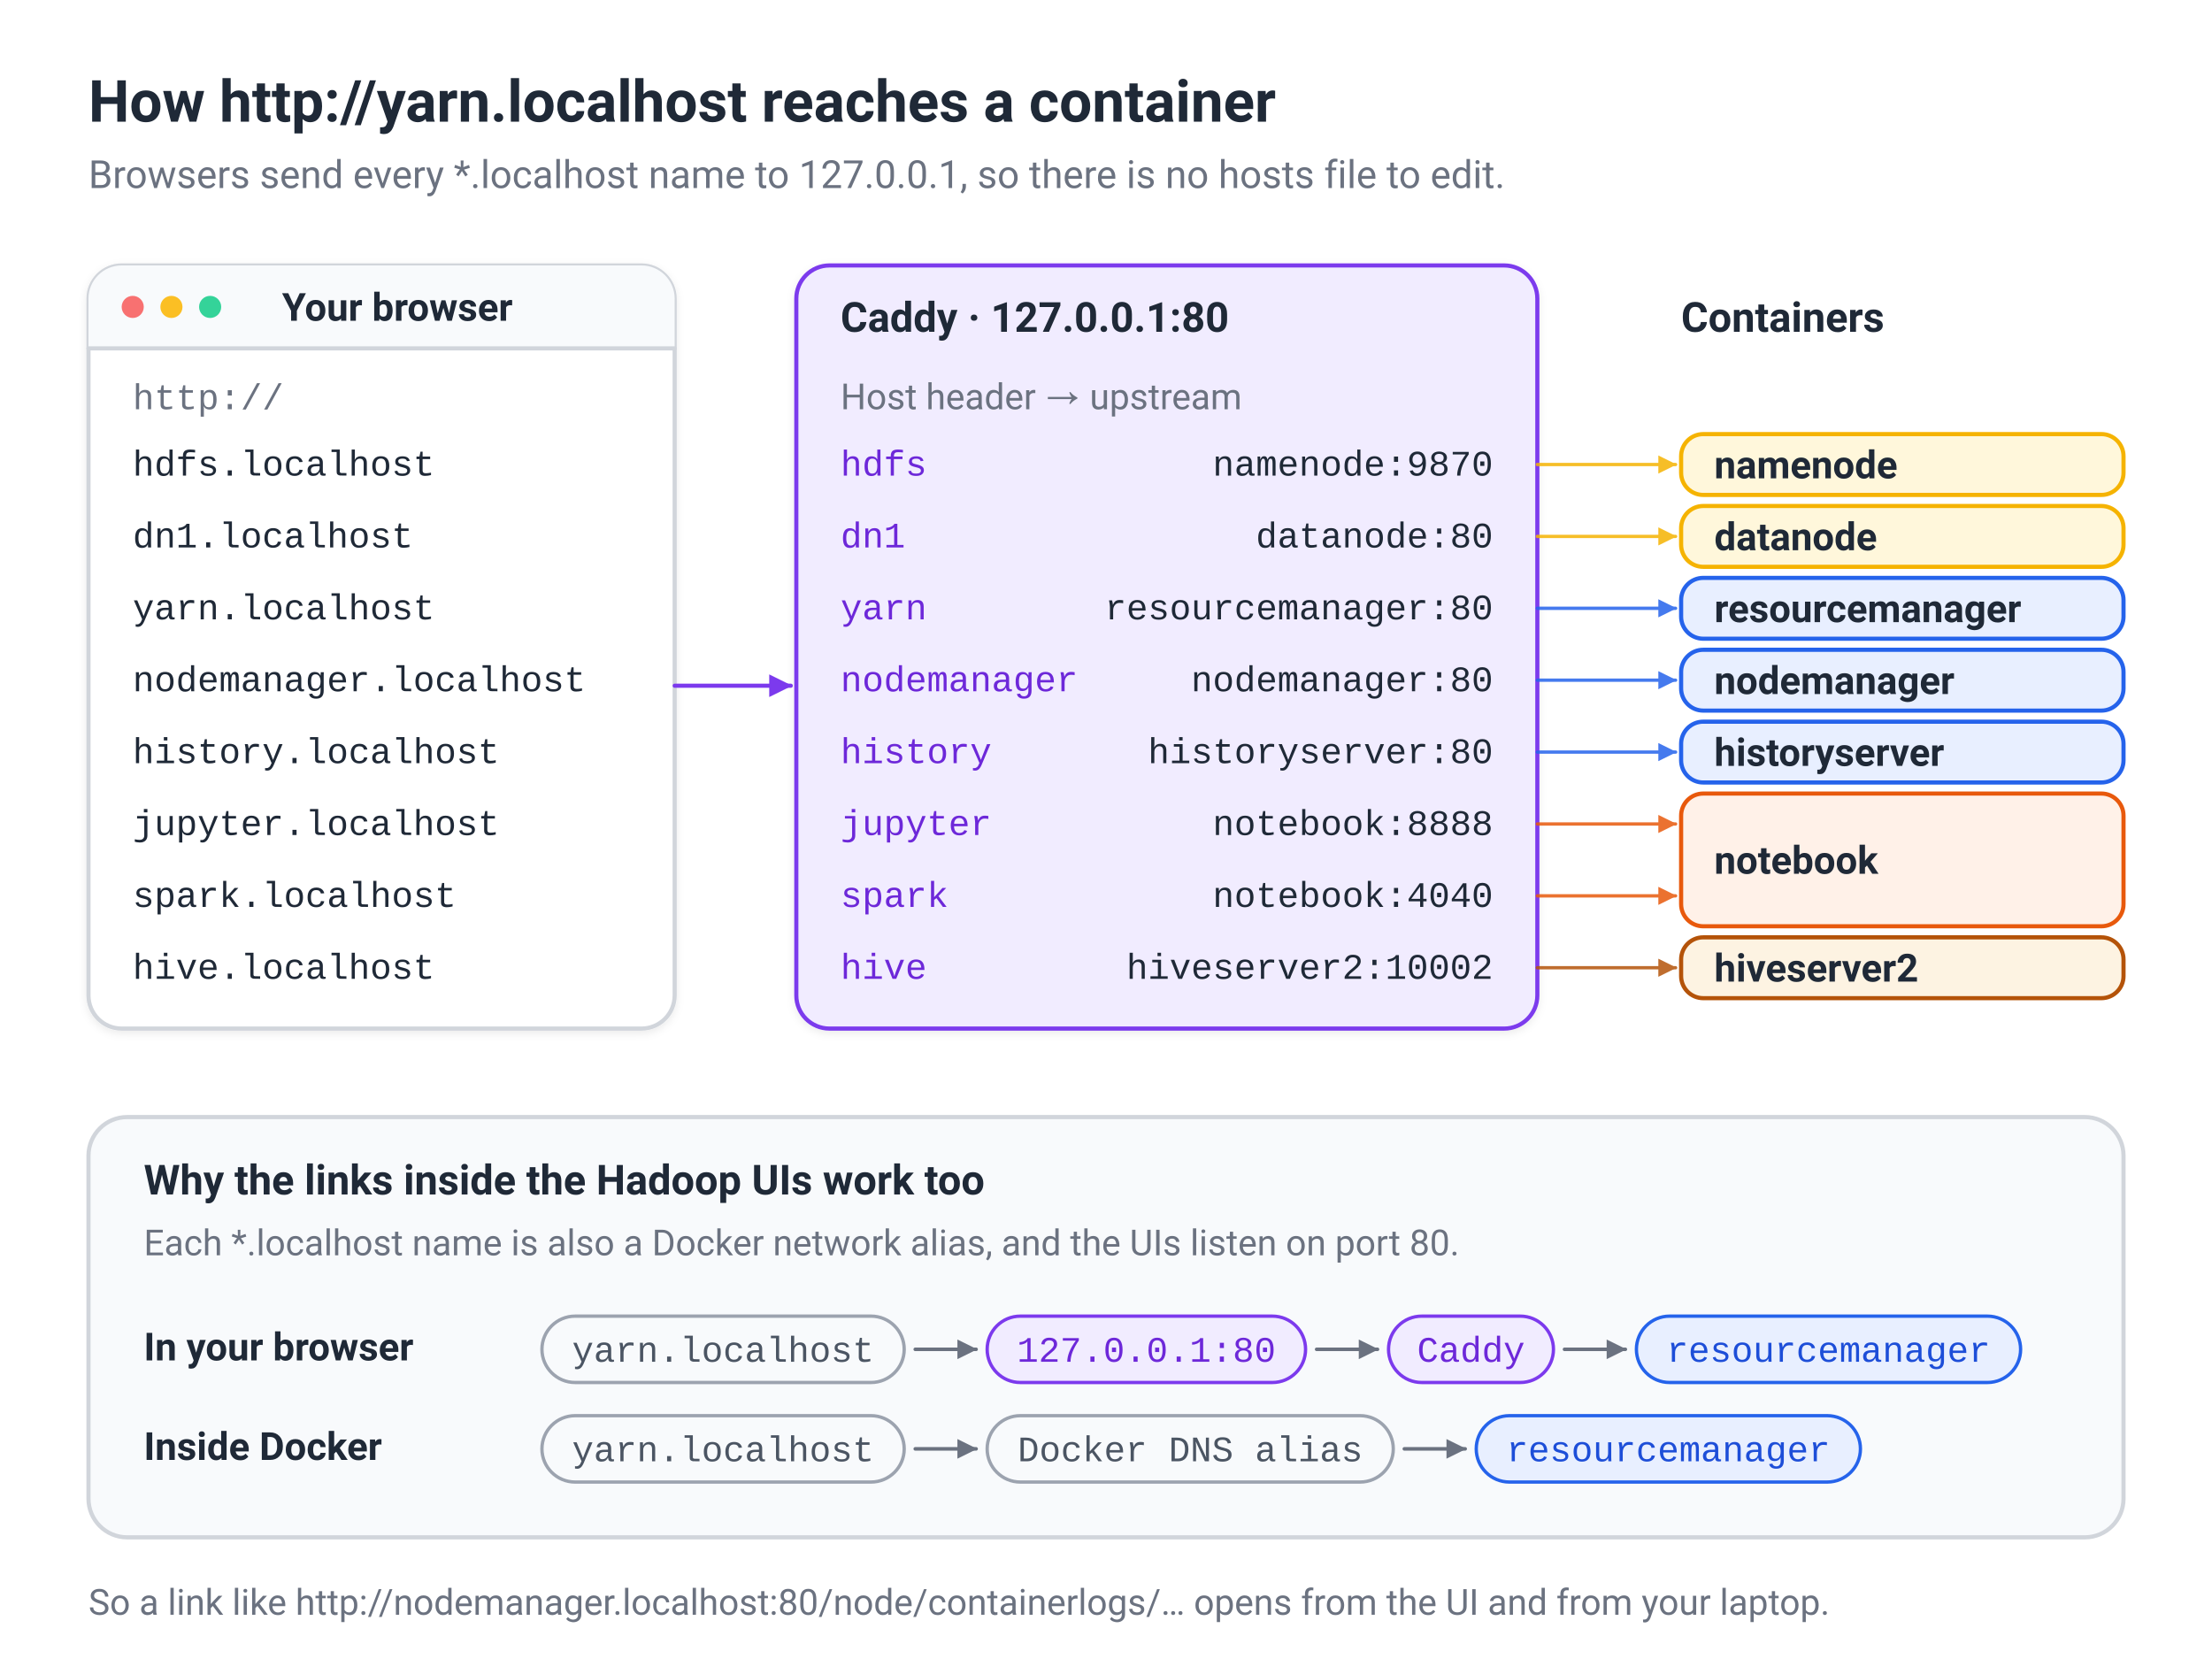
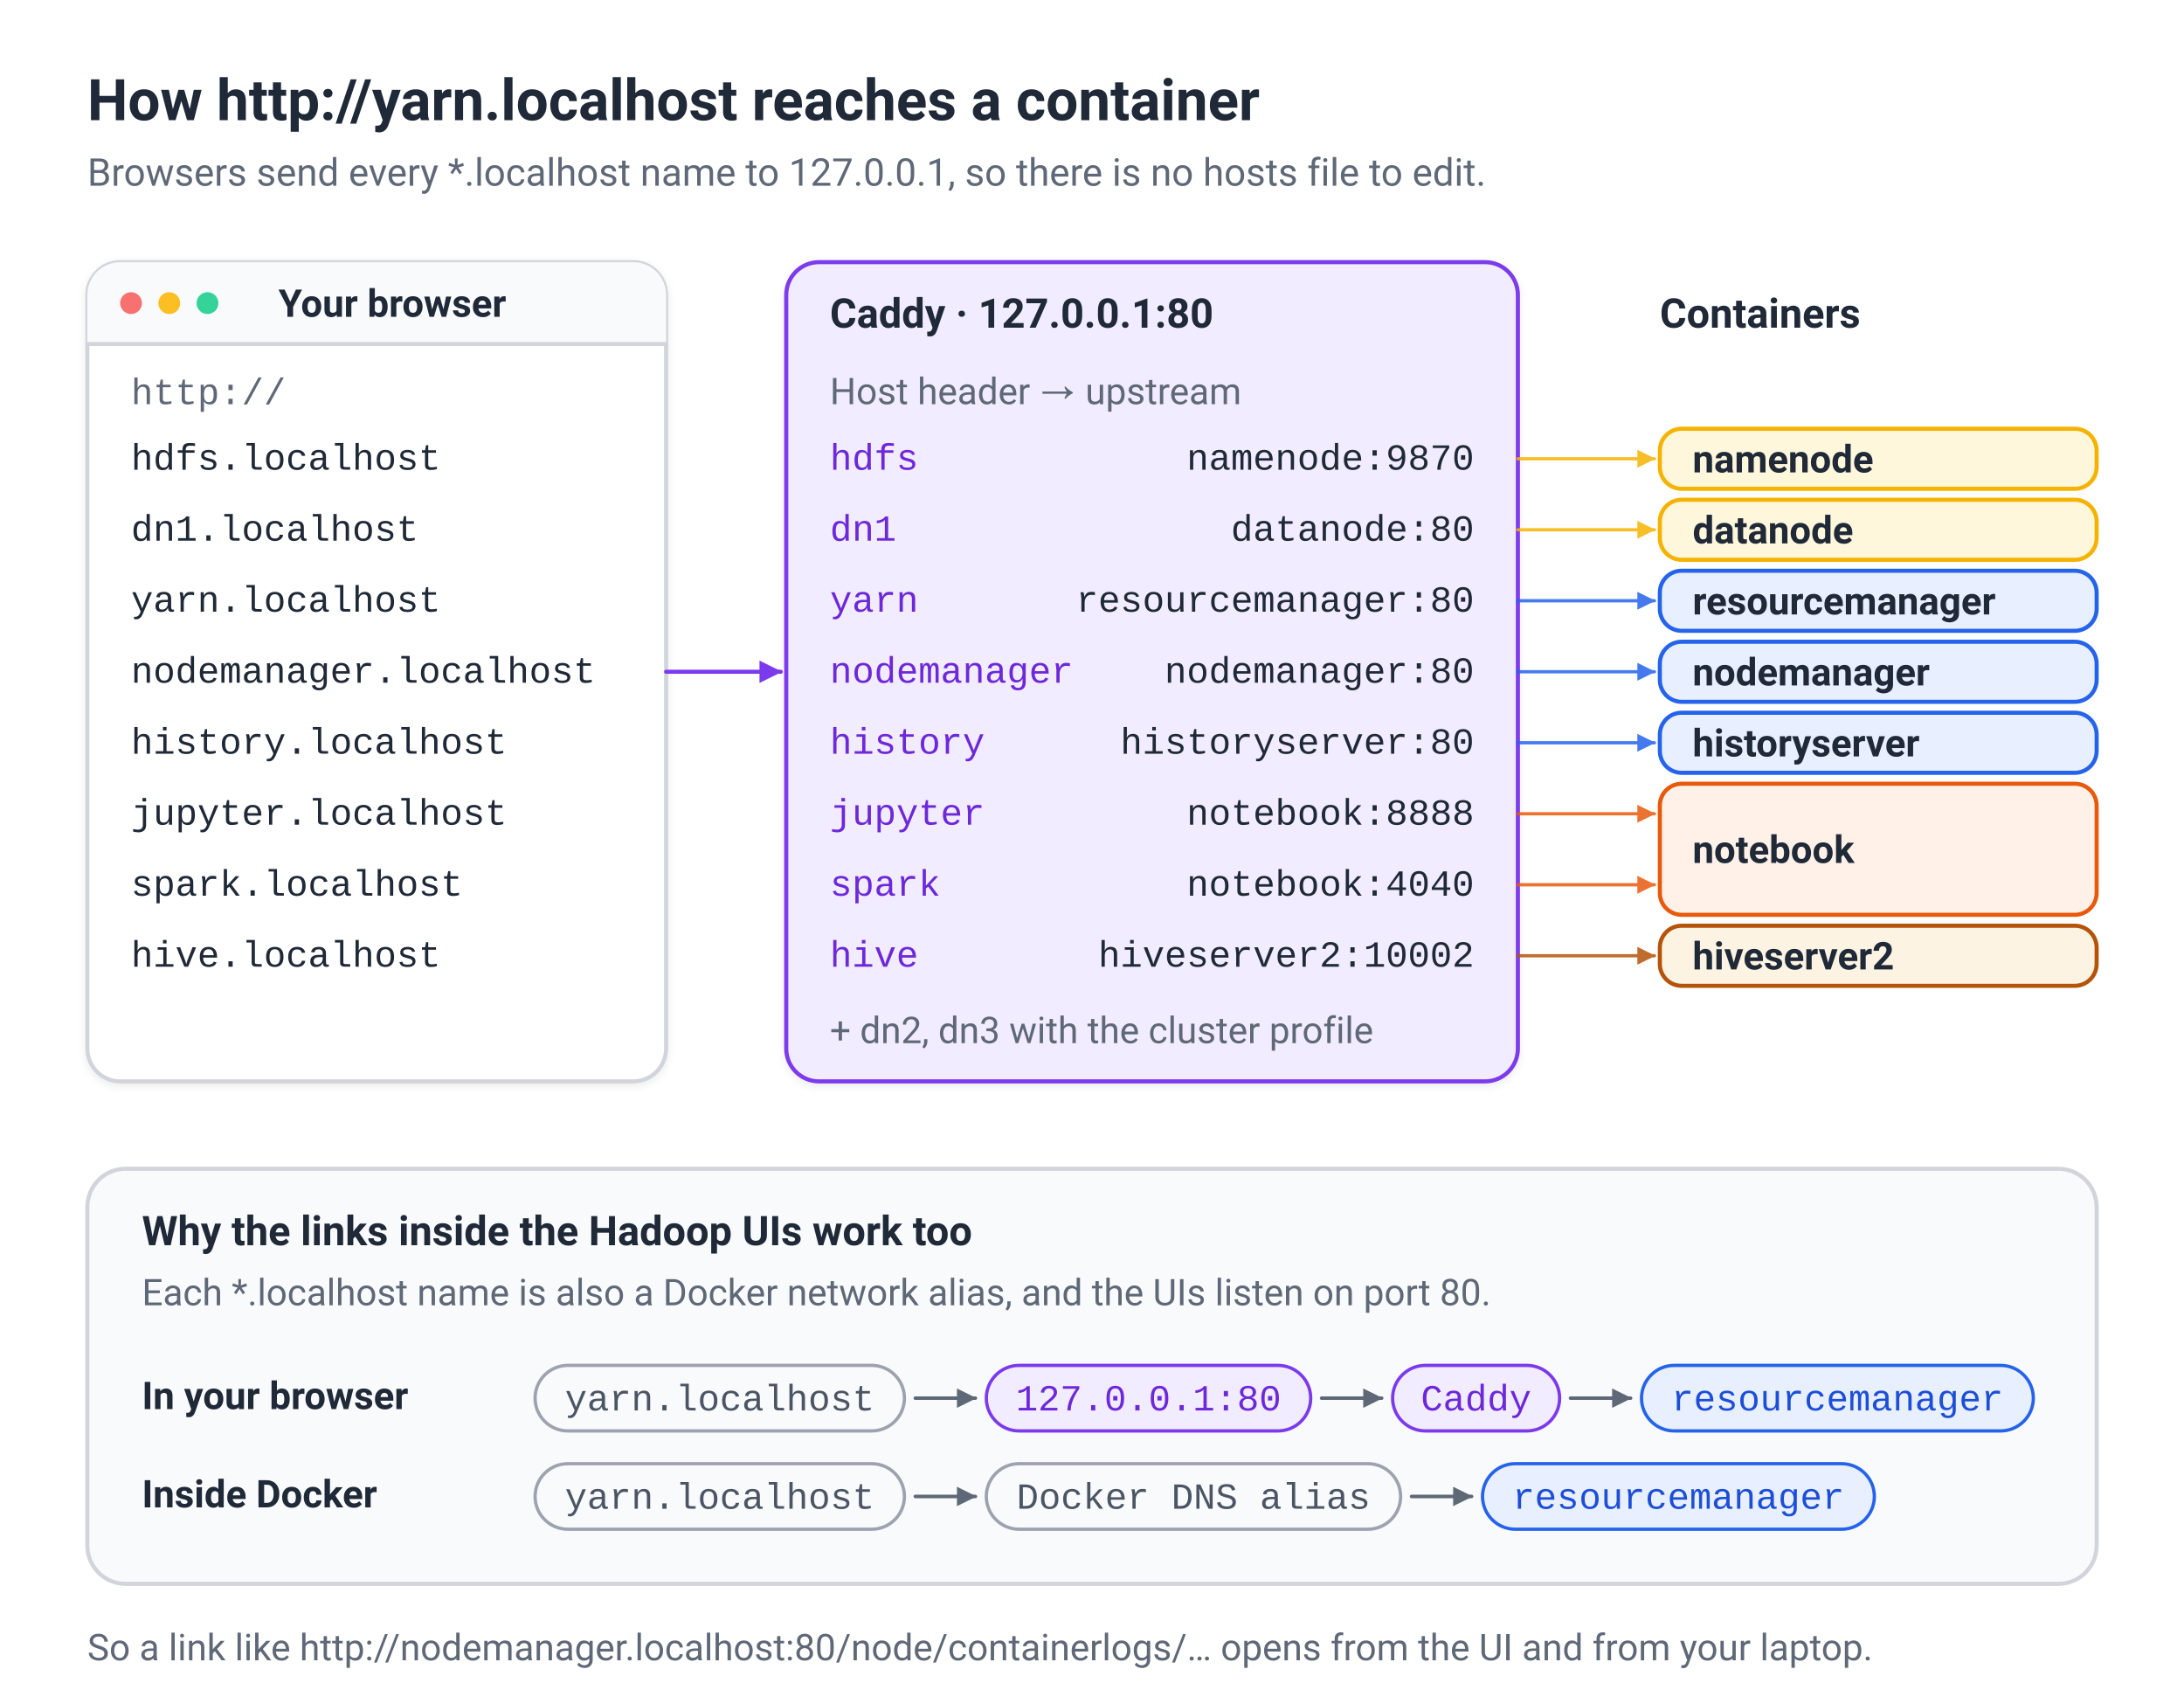
- <svg xmlns="http://www.w3.org/2000/svg" width="800" height="600" viewBox="0 0 800 600" role="img" aria-labelledby="title desc" font-family="-apple-system, BlinkMacSystemFont, 'Segoe UI', Roboto, Helvetica, Arial, sans-serif">
+ <svg xmlns="http://www.w3.org/2000/svg" width="800" height="624" viewBox="0 0 800 624" role="img" aria-labelledby="title desc" font-family="-apple-system, BlinkMacSystemFont, 'Segoe UI', Roboto, Helvetica, Arial, sans-serif">
  <style>text{font-family:-apple-system, BlinkMacSystemFont, 'Segoe UI', Roboto, Helvetica, Arial, sans-serif;fill:#1f2937}
.t{font-size:21px;font-weight:700}
- .st{font-size:14px;fill:#6b7280}
+ .st{font-size:14px;fill:#5f6877}
.h{font-size:15px;font-weight:600}
.hs{font-size:14px;font-weight:600}
.b{font-size:14px}
- .s{font-size:13px;fill:#6b7280}
- .m{font-family:ui-monospace, SFMono-Regular, Menlo, Consolas, 'Liberation Mono', monospace;font-size:13px}
- .ms{font-family:ui-monospace, SFMono-Regular, Menlo, Consolas, 'Liberation Mono', monospace;font-size:13px;fill:#6b7280}
+ .s{font-size:13.5px;fill:#5f6877}
+ .m{font-family:ui-monospace, SFMono-Regular, Menlo, Consolas, 'Liberation Mono', monospace;font-size:13.5px}
+ .ms{font-family:ui-monospace, SFMono-Regular, Menlo, Consolas, 'Liberation Mono', monospace;font-size:13.5px;fill:#5f6877}
.n{font-size:13px;font-weight:700;fill:#ffffff}</style>
  <defs>
    <filter id="sh" x="-5%" y="-5%" width="110%" height="125%">
      <feDropShadow dx="0" dy="1" stdDeviation="1.5" flood-color="#0f172a" flood-opacity="0.08" />
    </filter>
    <marker id="a2563eb" viewBox="0 0 10 10" refX="8.5" refY="5" markerWidth="6.5" markerHeight="6.5" orient="auto-start-reverse">
      <path d="M0.5 0.8 L9 5 L0.5 9.2 z" fill="#2563eb" />
    </marker>
-     <marker id="a6b7280" viewBox="0 0 10 10" refX="8.5" refY="5" markerWidth="6.5" markerHeight="6.5" orient="auto-start-reverse">
-       <path d="M0.5 0.8 L9 5 L0.5 9.2 z" fill="#6b7280" />
+     <marker id="a5f6877" viewBox="0 0 10 10" refX="8.5" refY="5" markerWidth="6.5" markerHeight="6.5" orient="auto-start-reverse">
+       <path d="M0.5 0.8 L9 5 L0.5 9.2 z" fill="#5f6877" />
    </marker>
    <marker id="a7c3aed" viewBox="0 0 10 10" refX="8.5" refY="5" markerWidth="6.5" markerHeight="6.5" orient="auto-start-reverse">
      <path d="M0.5 0.8 L9 5 L0.5 9.2 z" fill="#7c3aed" />
    </marker>
    <marker id="ab45309" viewBox="0 0 10 10" refX="8.5" refY="5" markerWidth="6.5" markerHeight="6.5" orient="auto-start-reverse">
      <path d="M0.5 0.8 L9 5 L0.5 9.2 z" fill="#b45309" />
    </marker>
    <marker id="ae8590c" viewBox="0 0 10 10" refX="8.5" refY="5" markerWidth="6.5" markerHeight="6.5" orient="auto-start-reverse">
      <path d="M0.5 0.8 L9 5 L0.5 9.2 z" fill="#e8590c" />
    </marker>
    <marker id="af5b301" viewBox="0 0 10 10" refX="8.5" refY="5" markerWidth="6.5" markerHeight="6.5" orient="auto-start-reverse">
      <path d="M0.5 0.8 L9 5 L0.5 9.2 z" fill="#f5b301" />
    </marker>
  </defs>
-   <rect width="800" height="600" fill="#ffffff" />
+   <rect width="800" height="624" fill="#ffffff" />
  <text x="32" y="44" class="t">How http://yarn.localhost reaches a container</text>
  <text x="32" y="68" class="st">Browsers send every *.localhost name to 127.0.0.1, so there is no hosts file to edit.</text>
-   <rect x="32" y="96" width="212" height="276" rx="12" fill="#ffffff" stroke="#d1d5db" stroke-width="1.5" filter="url(#sh)" />
+   <rect x="32" y="96" width="212" height="300" rx="12" fill="#ffffff" stroke="#d1d5db" stroke-width="1.5" filter="url(#sh)" />
  <path d="M32 108 a12 12 0 0 1 12 -12 h188 a12 12 0 0 1 12 12 v18 h-212 z" fill="#f8fafc" />
  <line x1="32" y1="126" x2="244" y2="126" stroke="#d1d5db" stroke-width="1.5" stroke-linecap="round" />
  <circle cx="48" cy="111" r="4" fill="#f87171" />
  <circle cx="62" cy="111" r="4" fill="#fbbf24" />
  <circle cx="76" cy="111" r="4" fill="#34d399" />
  <text x="102" y="116" class="hs">Your browser</text>
  <text x="48" y="148" class="ms">http://</text>
  <text x="48" y="172" class="m">hdfs.localhost</text>
  <text x="48" y="198" class="m">dn1.localhost</text>
  <text x="48" y="224" class="m">yarn.localhost</text>
  <text x="48" y="250" class="m">nodemanager.localhost</text>
  <text x="48" y="276" class="m">history.localhost</text>
  <text x="48" y="302" class="m">jupyter.localhost</text>
  <text x="48" y="328" class="m">spark.localhost</text>
  <text x="48" y="354" class="m">hive.localhost</text>
-   <rect x="288" y="96" width="268" height="276" rx="12" fill="#f1ecff" stroke="#7c3aed" stroke-width="1.5" filter="url(#sh)" />
+   <rect x="288" y="96" width="268" height="300" rx="12" fill="#f1ecff" stroke="#7c3aed" stroke-width="1.5" filter="url(#sh)" />
  <text x="304" y="120" class="h">Caddy · 127.0.0.1:80</text>
  <text x="304" y="148" class="s">Host header → upstream</text>
  <text x="304" y="172" class="m" style="fill:#6d28d9">hdfs</text>
  <text x="540" y="172" class="m" text-anchor="end">namenode:9870</text>
  <text x="304" y="198" class="m" style="fill:#6d28d9">dn1</text>
  <text x="540" y="198" class="m" text-anchor="end">datanode:80</text>
  <text x="304" y="224" class="m" style="fill:#6d28d9">yarn</text>
  <text x="540" y="224" class="m" text-anchor="end">resourcemanager:80</text>
  <text x="304" y="250" class="m" style="fill:#6d28d9">nodemanager</text>
  <text x="540" y="250" class="m" text-anchor="end">nodemanager:80</text>
  <text x="304" y="276" class="m" style="fill:#6d28d9">history</text>
  <text x="540" y="276" class="m" text-anchor="end">historyserver:80</text>
  <text x="304" y="302" class="m" style="fill:#6d28d9">jupyter</text>
  <text x="540" y="302" class="m" text-anchor="end">notebook:8888</text>
  <text x="304" y="328" class="m" style="fill:#6d28d9">spark</text>
  <text x="540" y="328" class="m" text-anchor="end">notebook:4040</text>
  <text x="304" y="354" class="m" style="fill:#6d28d9">hive</text>
  <text x="540" y="354" class="m" text-anchor="end">hiveserver2:10002</text>
-   <path d="M244 248 L286 248" fill="none" stroke="#7c3aed" stroke-width="1.5" stroke-linecap="round" stroke-linejoin="round" marker-end="url(#a7c3aed)" />
+   <text x="304" y="382" class="s">+ dn2, dn3 with the cluster profile</text>
+   <path d="M244 246 L286 246" fill="none" stroke="#7c3aed" stroke-width="1.5" stroke-linecap="round" stroke-linejoin="round" marker-end="url(#a7c3aed)" />
  <text x="608" y="120" class="h">Containers</text>
  <rect x="608" y="157" width="160" height="22" rx="8" fill="#fff7db" stroke="#f5b301" stroke-width="1.5" />
  <text x="620" y="173" class="hs">namenode</text>
  <path d="M556 168 L606 168" fill="none" stroke="#f5b301" stroke-width="1.2" stroke-linecap="round" stroke-linejoin="round" marker-end="url(#af5b301)" opacity="0.85" />
  <rect x="608" y="183" width="160" height="22" rx="8" fill="#fff7db" stroke="#f5b301" stroke-width="1.5" />
  <text x="620" y="199" class="hs">datanode</text>
  <path d="M556 194 L606 194" fill="none" stroke="#f5b301" stroke-width="1.2" stroke-linecap="round" stroke-linejoin="round" marker-end="url(#af5b301)" opacity="0.85" />
  <rect x="608" y="209" width="160" height="22" rx="8" fill="#e8efff" stroke="#2563eb" stroke-width="1.5" />
  <text x="620" y="225" class="hs">resourcemanager</text>
  <path d="M556 220 L606 220" fill="none" stroke="#2563eb" stroke-width="1.2" stroke-linecap="round" stroke-linejoin="round" marker-end="url(#a2563eb)" opacity="0.85" />
  <rect x="608" y="235" width="160" height="22" rx="8" fill="#e8efff" stroke="#2563eb" stroke-width="1.5" />
  <text x="620" y="251" class="hs">nodemanager</text>
  <path d="M556 246 L606 246" fill="none" stroke="#2563eb" stroke-width="1.2" stroke-linecap="round" stroke-linejoin="round" marker-end="url(#a2563eb)" opacity="0.85" />
  <rect x="608" y="261" width="160" height="22" rx="8" fill="#e8efff" stroke="#2563eb" stroke-width="1.5" />
  <text x="620" y="277" class="hs">historyserver</text>
  <path d="M556 272 L606 272" fill="none" stroke="#2563eb" stroke-width="1.2" stroke-linecap="round" stroke-linejoin="round" marker-end="url(#a2563eb)" opacity="0.85" />
  <rect x="608" y="287" width="160" height="48" rx="8" fill="#fff1e8" stroke="#e8590c" stroke-width="1.5" />
  <text x="620" y="316" class="hs">notebook</text>
  <path d="M556 298 L606 298" fill="none" stroke="#e8590c" stroke-width="1.2" stroke-linecap="round" stroke-linejoin="round" marker-end="url(#ae8590c)" opacity="0.85" />
  <path d="M556 324 L606 324" fill="none" stroke="#e8590c" stroke-width="1.2" stroke-linecap="round" stroke-linejoin="round" marker-end="url(#ae8590c)" opacity="0.85" />
  <rect x="608" y="339" width="160" height="22" rx="8" fill="#fdf3e2" stroke="#b45309" stroke-width="1.5" />
  <text x="620" y="355" class="hs">hiveserver2</text>
  <path d="M556 350 L606 350" fill="none" stroke="#b45309" stroke-width="1.2" stroke-linecap="round" stroke-linejoin="round" marker-end="url(#ab45309)" opacity="0.85" />
-   <rect x="32" y="404" width="736" height="152" rx="14" fill="#f8fafc" stroke="#d1d5db" stroke-width="1.5" />
-   <text x="52" y="432" class="h">Why the links inside the Hadoop UIs work too</text>
-   <text x="52" y="454" class="s">Each *.localhost name is also a Docker network alias, and the UIs listen on port 80.</text>
-   <text x="52" y="492" class="hs">In your browser</text>
-   <rect x="196" y="476" width="131.02" height="24" rx="12.0" fill="#f8fafc" stroke="#9ca3af" stroke-width="1.2" />
-   <text x="261.51" y="492.5" class="m" text-anchor="middle" style="fill:#4b5563;font-weight:400">yarn.localhost</text>
-   <path d="M331.02 488 L353.02 488" fill="none" stroke="#6b7280" stroke-width="1.3" stroke-linecap="round" stroke-linejoin="round" marker-end="url(#a6b7280)" />
-   <rect x="357.02" y="476" width="115.16" height="24" rx="12.0" fill="#f1ecff" stroke="#7c3aed" stroke-width="1.2" />
-   <text x="414.6" y="492.5" class="m" text-anchor="middle" style="fill:#6d28d9;font-weight:400">127.0.0.1:80</text>
-   <path d="M476.18 488 L498.18 488" fill="none" stroke="#6b7280" stroke-width="1.3" stroke-linecap="round" stroke-linejoin="round" marker-end="url(#a6b7280)" />
-   <rect x="502.18" y="476" width="59.65" height="24" rx="12.0" fill="#f1ecff" stroke="#7c3aed" stroke-width="1.2" />
-   <text x="532.005" y="492.5" class="m" text-anchor="middle" style="fill:#6d28d9;font-weight:400">Caddy</text>
-   <path d="M565.83 488 L587.83 488" fill="none" stroke="#6b7280" stroke-width="1.3" stroke-linecap="round" stroke-linejoin="round" marker-end="url(#a6b7280)" />
-   <rect x="591.83" y="476" width="138.95" height="24" rx="12.0" fill="#e8efff" stroke="#2563eb" stroke-width="1.2" />
-   <text x="661.305" y="492.5" class="m" text-anchor="middle" style="fill:#1d4ed8;font-weight:400">resourcemanager</text>
-   <text x="52" y="528" class="hs">Inside Docker</text>
-   <rect x="196" y="512" width="131.02" height="24" rx="12.0" fill="#f8fafc" stroke="#9ca3af" stroke-width="1.2" />
-   <text x="261.51" y="528.5" class="m" text-anchor="middle" style="fill:#4b5563;font-weight:400">yarn.localhost</text>
-   <path d="M331.02 524 L353.02 524" fill="none" stroke="#6b7280" stroke-width="1.3" stroke-linecap="round" stroke-linejoin="round" marker-end="url(#a6b7280)" />
-   <rect x="357.02" y="512" width="146.88" height="24" rx="12.0" fill="#f8fafc" stroke="#9ca3af" stroke-width="1.2" />
-   <text x="430.46" y="528.5" class="m" text-anchor="middle" style="fill:#4b5563;font-weight:400">Docker DNS alias</text>
-   <path d="M507.9 524 L529.9 524" fill="none" stroke="#6b7280" stroke-width="1.3" stroke-linecap="round" stroke-linejoin="round" marker-end="url(#a6b7280)" />
-   <rect x="533.9" y="512" width="138.95" height="24" rx="12.0" fill="#e8efff" stroke="#2563eb" stroke-width="1.2" />
-   <text x="603.375" y="528.5" class="m" text-anchor="middle" style="fill:#1d4ed8;font-weight:400">resourcemanager</text>
-   <text x="32" y="584" class="s">So a link like http://nodemanager.localhost:80/node/containerlogs/… opens from the UI and from your laptop.</text>
+   <rect x="32" y="428" width="736" height="152" rx="14" fill="#f8fafc" stroke="#d1d5db" stroke-width="1.5" />
+   <text x="52" y="456" class="h">Why the links inside the Hadoop UIs work too</text>
+   <text x="52" y="478" class="s">Each *.localhost name is also a Docker network alias, and the UIs listen on port 80.</text>
+   <text x="52" y="516" class="hs">In your browser</text>
+   <rect x="196" y="500" width="135.29" height="24" rx="12.0" fill="#f8fafc" stroke="#9ca3af" stroke-width="1.2" />
+   <text x="263.645" y="516.5" class="m" text-anchor="middle" style="fill:#4b5563;font-weight:400">yarn.localhost</text>
+   <path d="M335.29 512 L357.29 512" fill="none" stroke="#5f6877" stroke-width="1.3" stroke-linecap="round" stroke-linejoin="round" marker-end="url(#a5f6877)" />
+   <rect x="361.29" y="500" width="118.82" height="24" rx="12.0" fill="#f1ecff" stroke="#7c3aed" stroke-width="1.2" />
+   <text x="420.7" y="516.5" class="m" text-anchor="middle" style="fill:#6d28d9;font-weight:400">127.0.0.1:80</text>
+   <path d="M484.11 512 L506.11 512" fill="none" stroke="#5f6877" stroke-width="1.3" stroke-linecap="round" stroke-linejoin="round" marker-end="url(#a5f6877)" />
+   <rect x="510.11" y="500" width="61.175" height="24" rx="12.0" fill="#f1ecff" stroke="#7c3aed" stroke-width="1.2" />
+   <text x="540.697" y="516.5" class="m" text-anchor="middle" style="fill:#6d28d9;font-weight:400">Caddy</text>
+   <path d="M575.285 512 L597.285 512" fill="none" stroke="#5f6877" stroke-width="1.3" stroke-linecap="round" stroke-linejoin="round" marker-end="url(#a5f6877)" />
+   <rect x="601.285" y="500" width="143.525" height="24" rx="12.0" fill="#e8efff" stroke="#2563eb" stroke-width="1.2" />
+   <text x="673.047" y="516.5" class="m" text-anchor="middle" style="fill:#1d4ed8;font-weight:400">resourcemanager</text>
+   <text x="52" y="552" class="hs">Inside Docker</text>
+   <rect x="196" y="536" width="135.29" height="24" rx="12.0" fill="#f8fafc" stroke="#9ca3af" stroke-width="1.2" />
+   <text x="263.645" y="552.5" class="m" text-anchor="middle" style="fill:#4b5563;font-weight:400">yarn.localhost</text>
+   <path d="M335.29 548 L357.29 548" fill="none" stroke="#5f6877" stroke-width="1.3" stroke-linecap="round" stroke-linejoin="round" marker-end="url(#a5f6877)" />
+   <rect x="361.29" y="536" width="151.76" height="24" rx="12.0" fill="#f8fafc" stroke="#9ca3af" stroke-width="1.2" />
+   <text x="437.17" y="552.5" class="m" text-anchor="middle" style="fill:#4b5563;font-weight:400">Docker DNS alias</text>
+   <path d="M517.05 548 L539.05 548" fill="none" stroke="#5f6877" stroke-width="1.3" stroke-linecap="round" stroke-linejoin="round" marker-end="url(#a5f6877)" />
+   <rect x="543.05" y="536" width="143.525" height="24" rx="12.0" fill="#e8efff" stroke="#2563eb" stroke-width="1.2" />
+   <text x="614.812" y="552.5" class="m" text-anchor="middle" style="fill:#1d4ed8;font-weight:400">resourcemanager</text>
+   <text x="32" y="608" class="s">So a link like http://nodemanager.localhost:80/node/containerlogs/… opens from the UI and from your laptop.</text>
</svg>
